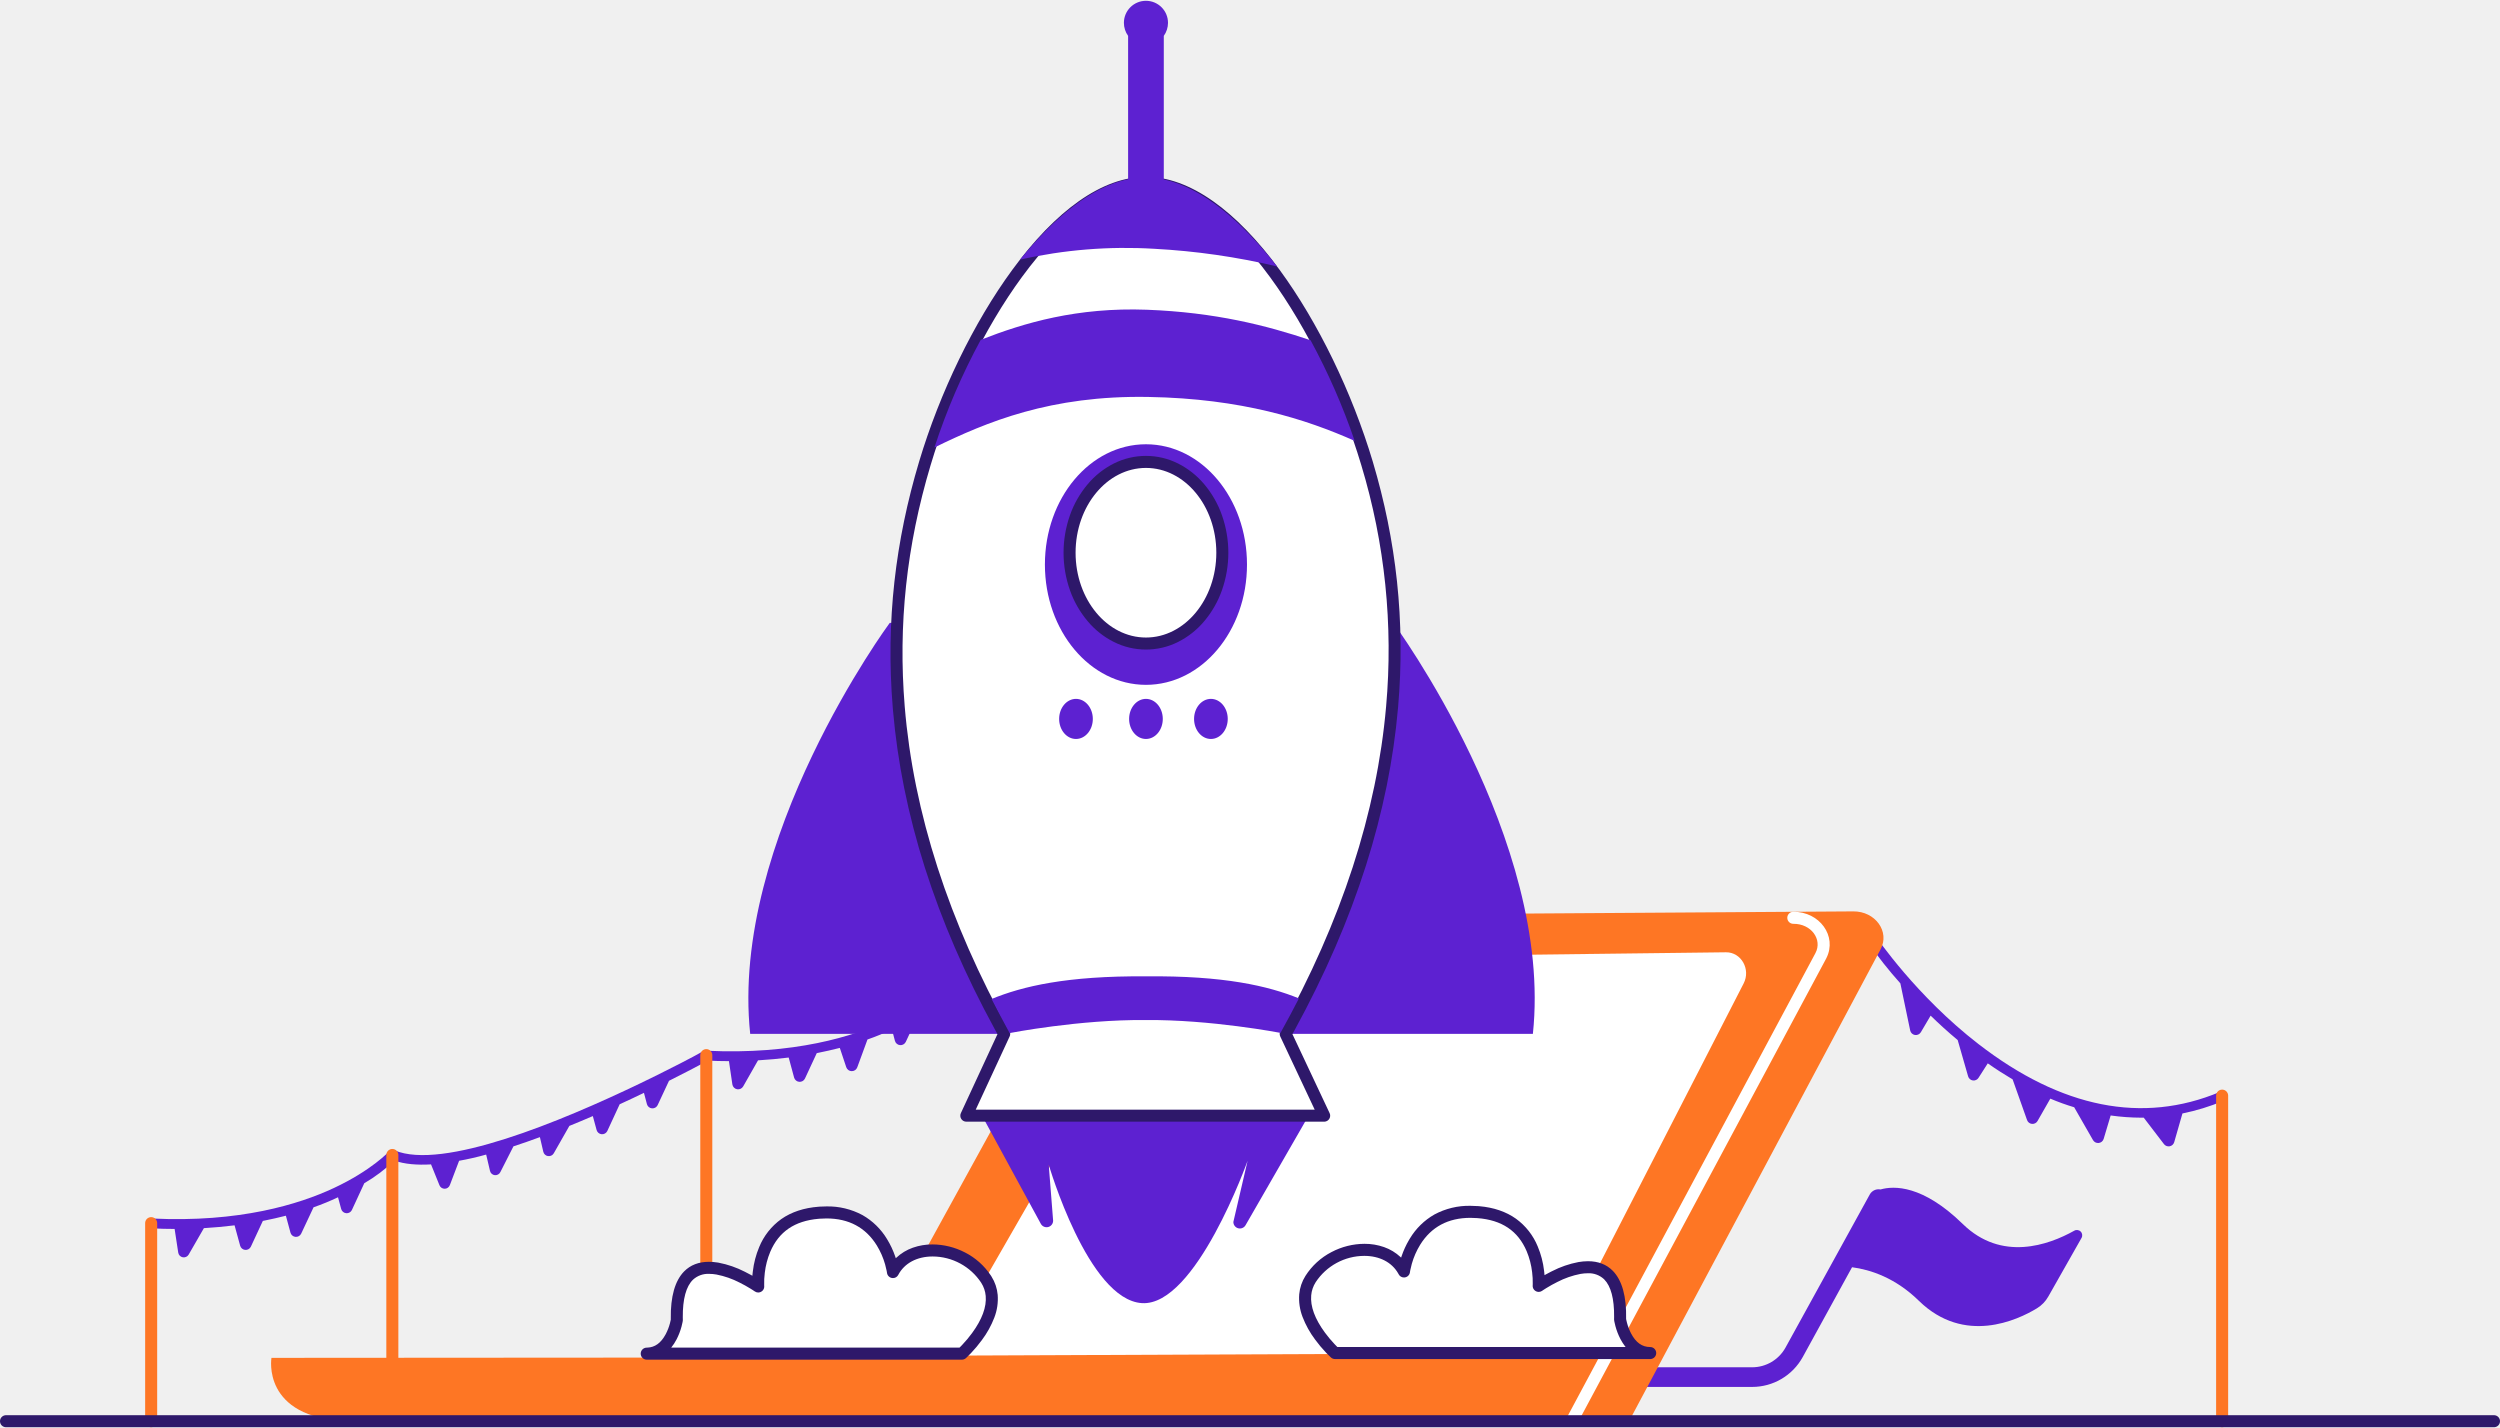
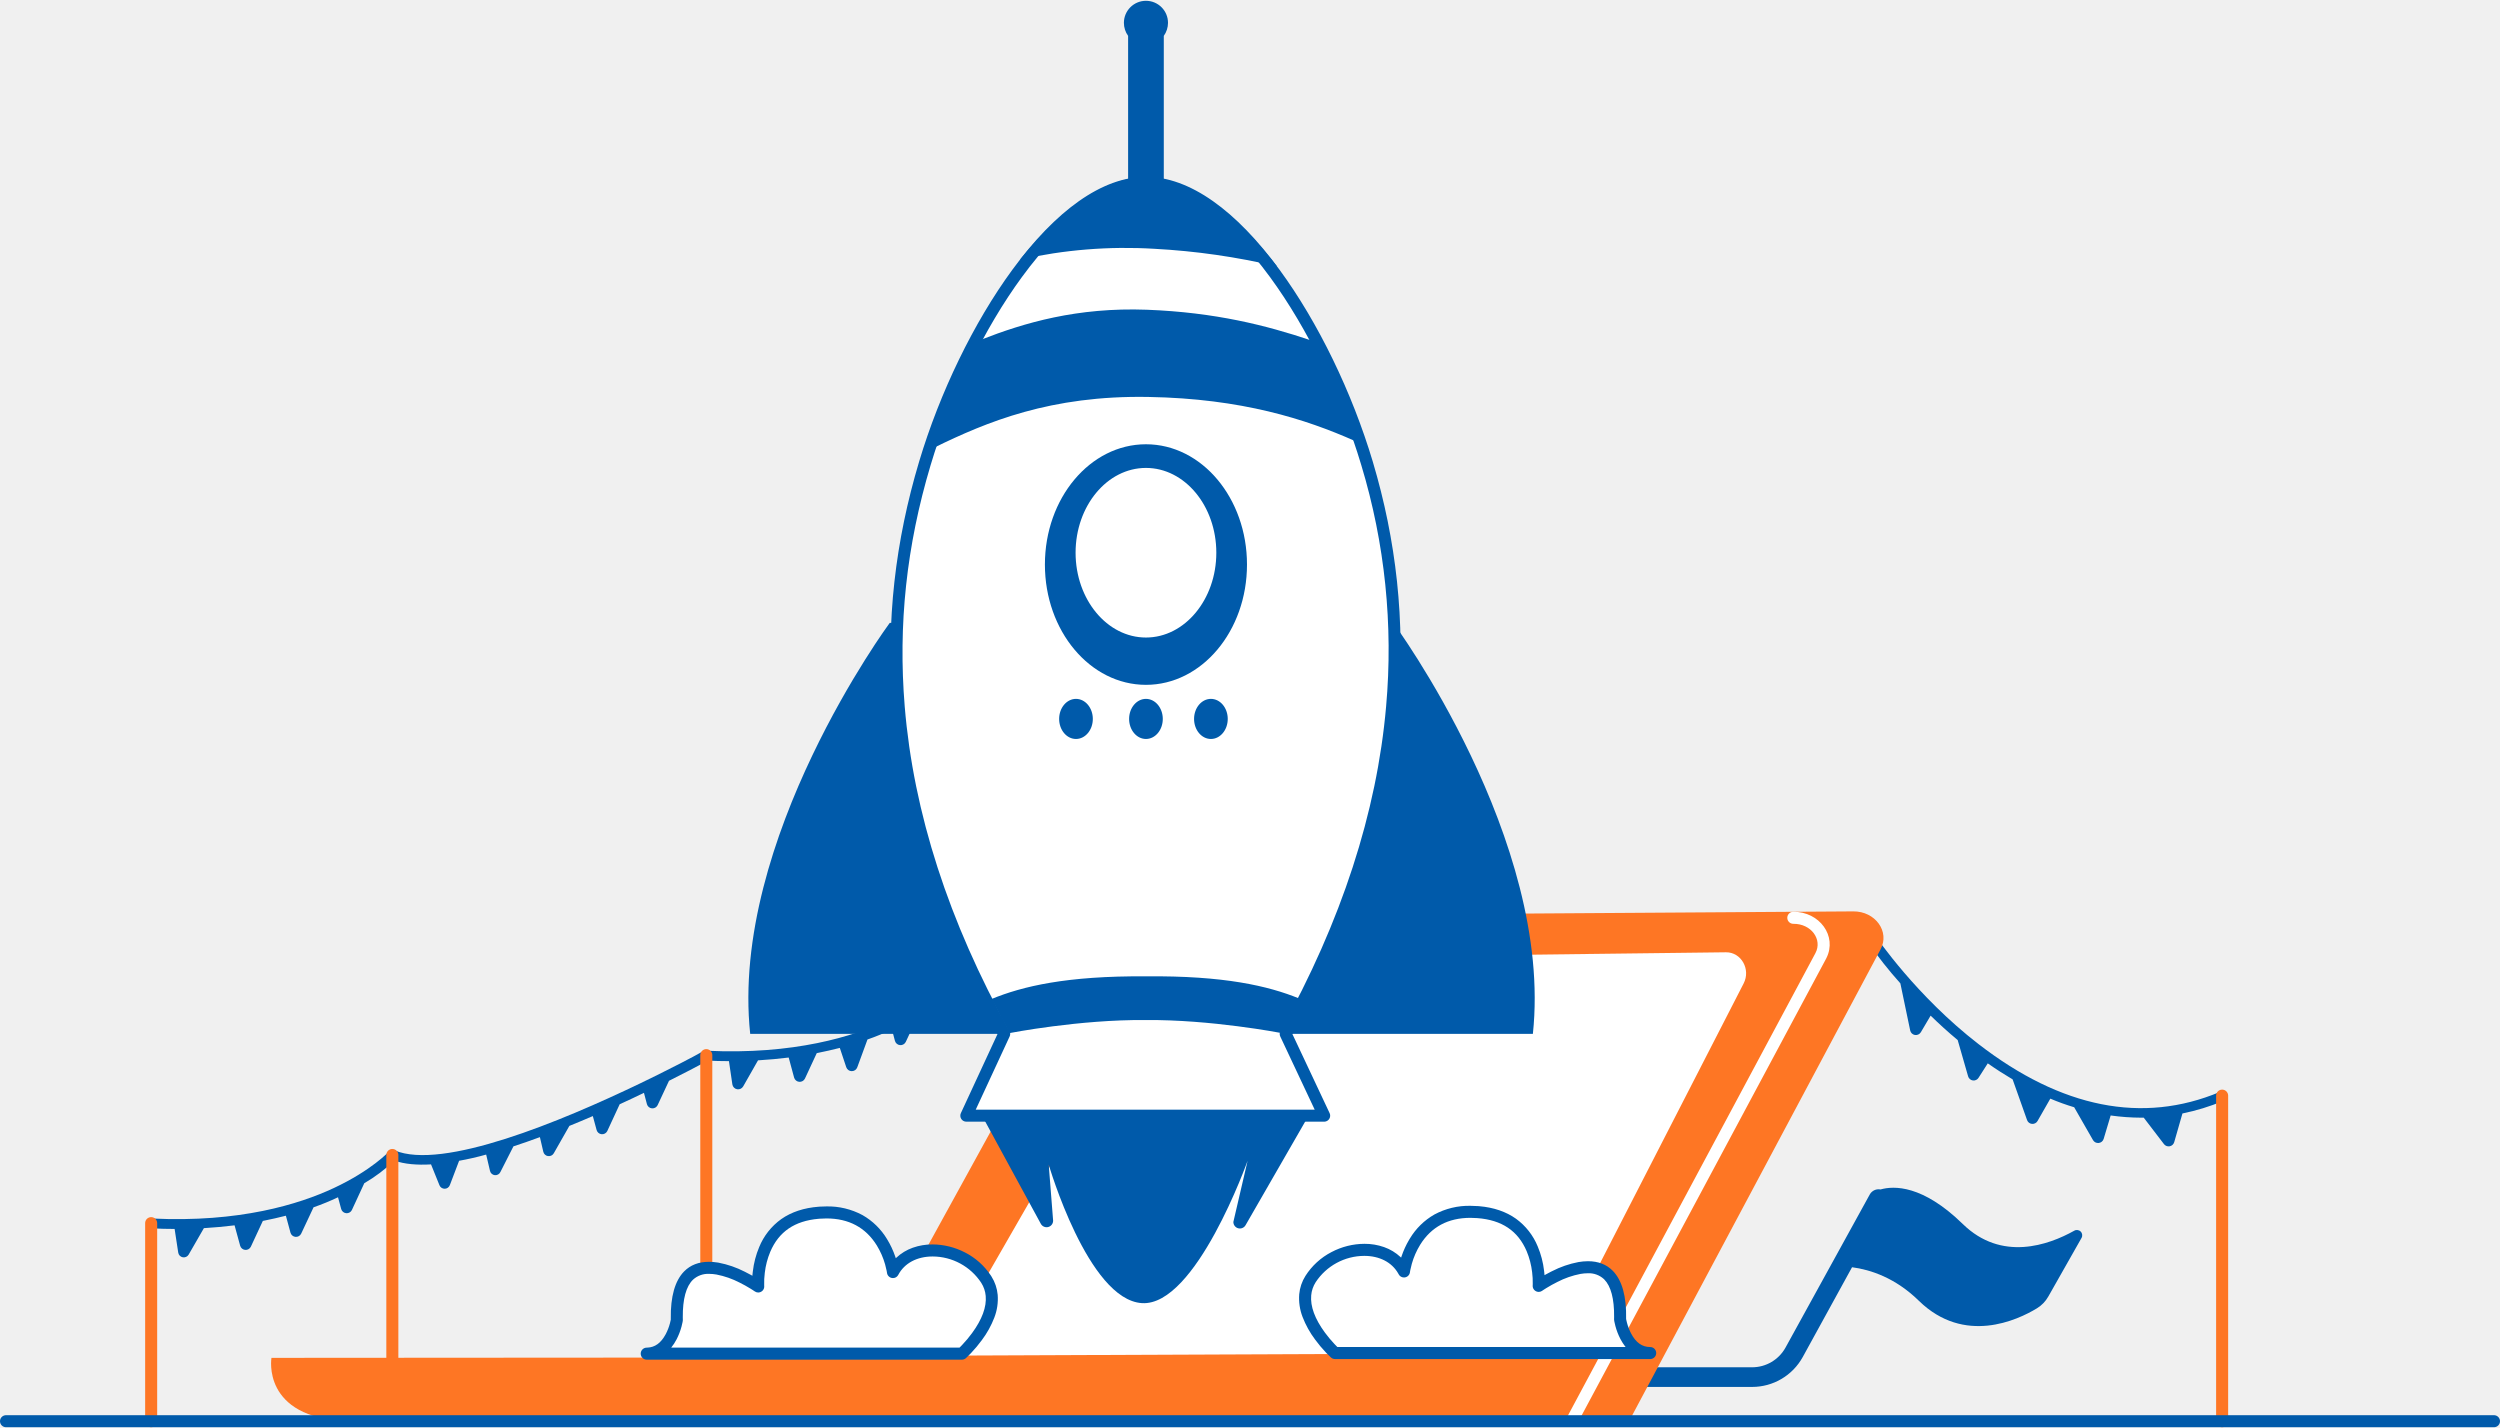
<svg xmlns="http://www.w3.org/2000/svg" viewBox="0 0 1247 711.9">
  <g id="product_launch_solid_II" data-name="product launch/solid_II" transform="translate(2.5)">
    <g id="product_launch_solid_II-2" data-name="product launch/solid_II" transform="translate(-3)">
      <g id="product_launch_solid_II-3" data-name="product launch_solid_II">
-         <path id="flag" d="M302.6,21.456c-12.7,7.1-36.2,15.6-55.6-3.4-20-19.5-34.3-19.1-41-17.2a5.036,5.036,0,0,0-5.3,2.4l-42.1,76.5a19.015,19.015,0,0,1-16.6,9.8H4.9a4.9,4.9,0,1,0,0,9.8H142a28.78,28.78,0,0,0,25.2-14.9l24.6-44.8c9.2,1.2,21.7,5.3,33.4,16.8,22.6,22,49.1,9.6,58.8,3.7a16.13,16.13,0,0,0,5.7-5.9l16.5-29.1A2.652,2.652,0,0,0,302.6,21.456Z" transform="translate(732.5 592.444)" fill="#5d21d1" />
+         <path id="flag" d="M302.6,21.456c-12.7,7.1-36.2,15.6-55.6-3.4-20-19.5-34.3-19.1-41-17.2a5.036,5.036,0,0,0-5.3,2.4l-42.1,76.5a19.015,19.015,0,0,1-16.6,9.8H4.9a4.9,4.9,0,1,0,0,9.8H142a28.78,28.78,0,0,0,25.2-14.9l24.6-44.8c9.2,1.2,21.7,5.3,33.4,16.8,22.6,22,49.1,9.6,58.8,3.7a16.13,16.13,0,0,0,5.7-5.9l16.5-29.1A2.652,2.652,0,0,0,302.6,21.456Z" transform="translate(732.5 592.444)" fill="#005aaa" />
        <g id="flags" transform="translate(73 466)">
-           <path id="Path" d="M280.843,1.417a2.43,2.43,0,0,0-3.4-1.1c-.4.2-4.6,2.8-22.9,11.9l-8.4,4.1c-39.9,19.2-98.8,43.6-122.7,33.5a2.443,2.443,0,0,0-2.8.6c-.1.1-8.7,9.4-27.5,18.2-17.3,8.1-47.1,17.3-90.6,15.2a2.362,2.362,0,0,0-2.5,2.8,2.559,2.559,0,0,0,2.4,2.1c3.9.2,7.6.3,11.3.3l1.8,11.8a2.81,2.81,0,0,0,5.2,1l7.6-13.2c5.3-.3,10.4-.8,15.3-1.4l2.8,10.2a2.864,2.864,0,0,0,5.3.5l6-12.9c4.1-.8,7.9-1.7,11.5-2.6l2.3,8.5a2.864,2.864,0,0,0,5.3.5l6.2-13.2a122.609,122.609,0,0,0,12.2-5l1.6,5.9a2.864,2.864,0,0,0,5.3.5l6.2-13.4a80.144,80.144,0,0,0,15-11.3c5.1,1.8,11.3,2.3,18.3,1.9l4.2,10.4a2.778,2.778,0,0,0,5.2-.1l4.6-12.1c4.4-.8,8.9-1.8,13.5-3.1l1.9,8.1a2.76,2.76,0,0,0,5.2.6l6.5-12.8c4.4-1.4,8.8-3,13.2-4.6l1.7,7.3a2.833,2.833,0,0,0,5.2.8l7.8-13.7c3.9-1.6,7.8-3.2,11.7-4.9l1.9,7a2.864,2.864,0,0,0,5.3.5l6.2-13.4c4.2-1.9,8.2-3.8,12.1-5.7l1.5,5.7a2.864,2.864,0,0,0,5.3.5l5.7-12.2c15.5-7.8,18.4-9.6,19.9-10.4A3.181,3.181,0,0,0,280.843,1.417Z" transform="translate(0.857 57.983)" fill="#5d21d1" />
-           <path id="Path-2" data-name="Path" d="M123.443.2a2.443,2.443,0,0,0-2.8.6c-.1.1-8.7,9.4-27.5,18.2-17.3,8.1-47.1,17.3-90.6,15.2A2.362,2.362,0,0,0,.043,37a2.559,2.559,0,0,0,2.4,2.1c3.9.2,7.6.3,11.3.3l1.7,11.6a2.909,2.909,0,0,0,5.4,1l7.4-13c5.3-.3,10.4-.8,15.3-1.4l2.7,10a2.9,2.9,0,0,0,5.4.5l5.9-12.7c4.1-.8,7.9-1.7,11.5-2.6l3.2,9.6a2.915,2.915,0,0,0,5.5.1l5.1-13.9a122.609,122.609,0,0,0,12.2-5l1.5,5.7a2.9,2.9,0,0,0,5.4.5l6.1-13.1a80.144,80.144,0,0,0,15-11.3" transform="translate(277.357 23.9)" fill="#5d21d1" />
-           <path id="Path-3" data-name="Path" d="M179.077,79.877a2.39,2.39,0,0,0-3.2-1.4c-38.5,16.1-79,8-120.3-23.9-31.1-24-50.9-53.3-51.1-53.5a2.544,2.544,0,0,0-3.4-.7,2.544,2.544,0,0,0-.7,3.4,210.417,210.417,0,0,0,16.2,20.5l4.9,23.5a2.892,2.892,0,0,0,5.3.9l4.9-8.3c4.2,4.1,8.7,8.2,13.5,12.2l5.2,18.1a2.873,2.873,0,0,0,5.2.7l4.6-7.2c4.1,2.9,8.2,5.5,12.4,8l7.2,20.3a2.887,2.887,0,0,0,5.2.5l6.4-11.2a113.564,113.564,0,0,0,11.9,4.3l9.4,16.4a2.917,2.917,0,0,0,5.3-.6l3.5-11.7a112.468,112.468,0,0,0,15.3,1.1h1.2l10.1,13.2a2.913,2.913,0,0,0,5.1-1l4.1-14.3a109.057,109.057,0,0,0,20.2-6.2A2.469,2.469,0,0,0,179.077,79.877Z" transform="translate(858.823 0.223)" fill="#5d21d1" />
+           <path id="Path" d="M280.843,1.417a2.43,2.43,0,0,0-3.4-1.1c-.4.2-4.6,2.8-22.9,11.9l-8.4,4.1c-39.9,19.2-98.8,43.6-122.7,33.5a2.443,2.443,0,0,0-2.8.6c-.1.1-8.7,9.4-27.5,18.2-17.3,8.1-47.1,17.3-90.6,15.2a2.362,2.362,0,0,0-2.5,2.8,2.559,2.559,0,0,0,2.4,2.1c3.9.2,7.6.3,11.3.3l1.8,11.8a2.81,2.81,0,0,0,5.2,1l7.6-13.2c5.3-.3,10.4-.8,15.3-1.4l2.8,10.2a2.864,2.864,0,0,0,5.3.5l6-12.9c4.1-.8,7.9-1.7,11.5-2.6l2.3,8.5a2.864,2.864,0,0,0,5.3.5l6.2-13.2a122.609,122.609,0,0,0,12.2-5l1.6,5.9a2.864,2.864,0,0,0,5.3.5l6.2-13.4a80.144,80.144,0,0,0,15-11.3c5.1,1.8,11.3,2.3,18.3,1.9l4.2,10.4a2.778,2.778,0,0,0,5.2-.1l4.6-12.1c4.4-.8,8.9-1.8,13.5-3.1l1.9,8.1a2.76,2.76,0,0,0,5.2.6l6.5-12.8c4.4-1.4,8.8-3,13.2-4.6l1.7,7.3a2.833,2.833,0,0,0,5.2.8l7.8-13.7c3.9-1.6,7.8-3.2,11.7-4.9l1.9,7a2.864,2.864,0,0,0,5.3.5l6.2-13.4c4.2-1.9,8.2-3.8,12.1-5.7l1.5,5.7a2.864,2.864,0,0,0,5.3.5l5.7-12.2c15.5-7.8,18.4-9.6,19.9-10.4A3.181,3.181,0,0,0,280.843,1.417Z" transform="translate(0.857 57.983)" fill="#005aaa" />
+           <path id="Path-2" data-name="Path" d="M123.443.2a2.443,2.443,0,0,0-2.8.6c-.1.1-8.7,9.4-27.5,18.2-17.3,8.1-47.1,17.3-90.6,15.2A2.362,2.362,0,0,0,.043,37a2.559,2.559,0,0,0,2.4,2.1c3.9.2,7.6.3,11.3.3l1.7,11.6a2.909,2.909,0,0,0,5.4,1l7.4-13c5.3-.3,10.4-.8,15.3-1.4l2.7,10a2.9,2.9,0,0,0,5.4.5l5.9-12.7c4.1-.8,7.9-1.7,11.5-2.6l3.2,9.6a2.915,2.915,0,0,0,5.5.1l5.1-13.9a122.609,122.609,0,0,0,12.2-5l1.5,5.7a2.9,2.9,0,0,0,5.4.5l6.1-13.1a80.144,80.144,0,0,0,15-11.3" transform="translate(277.357 23.9)" fill="#005aaa" />
+           <path id="Path-3" data-name="Path" d="M179.077,79.877a2.39,2.39,0,0,0-3.2-1.4c-38.5,16.1-79,8-120.3-23.9-31.1-24-50.9-53.3-51.1-53.5a2.544,2.544,0,0,0-3.4-.7,2.544,2.544,0,0,0-.7,3.4,210.417,210.417,0,0,0,16.2,20.5l4.9,23.5a2.892,2.892,0,0,0,5.3.9l4.9-8.3c4.2,4.1,8.7,8.2,13.5,12.2l5.2,18.1a2.873,2.873,0,0,0,5.2.7l4.6-7.2c4.1,2.9,8.2,5.5,12.4,8l7.2,20.3a2.887,2.887,0,0,0,5.2.5l6.4-11.2a113.564,113.564,0,0,0,11.9,4.3l9.4,16.4a2.917,2.917,0,0,0,5.3-.6l3.5-11.7a112.468,112.468,0,0,0,15.3,1.1h1.2l10.1,13.2a2.913,2.913,0,0,0,5.1-1l4.1-14.3a109.057,109.057,0,0,0,20.2-6.2A2.469,2.469,0,0,0,179.077,79.877Z" transform="translate(858.823 0.223)" fill="#005aaa" />
          <path id="Path-4" data-name="Path" d="M3,0A3,3,0,0,1,5.995,2.824L6,3v98.8a3,3,0,0,1-5.995.176L0,101.8V3A3,3,0,0,1,3,0Z" transform="translate(-0.1 141.1)" fill="#fe7624" />
          <path id="Path-5" data-name="Path" d="M3,0A3,3,0,0,1,5.995,2.824L6,3V134.2a3,3,0,0,1-5.995.176L0,134.2V3A3,3,0,0,1,3,0Z" transform="translate(120.2 107.1)" fill="#fe7624" />
          <path id="Path-6" data-name="Path" d="M3,0A3,3,0,0,1,5.995,2.824L6,3V183.8a3,3,0,0,1-5.995.176L0,183.8V3A3,3,0,0,1,3,0Z" transform="translate(276.8 57.3)" fill="#fe7624" />
          <path id="Path-7" data-name="Path" d="M3,0A3,3,0,0,1,5.995,2.824L6,3V165.4a3,3,0,0,1-5.995.176L0,165.4V3A3,3,0,0,1,3,0Z" transform="translate(1032.9 77.5)" fill="#fe7624" />
        </g>
        <g id="laptop_1_" transform="translate(135 454)">
          <path id="laptop" d="M789.19,0l-362,2.4a14.982,14.982,0,0,0-13.4,7.6L296.99,222.5l-296.8.2s-5.1,29.8,37.6,31.6l640-.8L802.79,19C807.59,10.1,800.19-.1,789.19,0Z" transform="translate(0.71 0.599)" fill="#fe7624" />
          <path id="screen" d="M0,201.2l305.7-1.3L400.3,15.6C404,8.5,399.1-.1,391.5,0L113.7,3.4Z" transform="translate(334.9 20.999)" fill="#fff" />
          <path id="Path-8" data-name="Path" d="M113.074,0c13.1-.117,22.03,12.112,16.543,23.084l-.171.332-123.8,231.3a3,3,0,0,1-5.371-2.668l.081-.164L124.148,20.6c3.584-6.788-2.091-14.68-11.02-14.6a3,3,0,1,1-.054-6Z" transform="translate(646.899 0.799)" fill="#fff" />
        </g>
        <g id="rocket_3_" transform="translate(373)">
-           <path id="Path-9" data-name="Path" d="M0,0,33.5,61.6A3.267,3.267,0,0,0,39.6,60L37.4,32S57,99.4,83.9,101.1s52.7-71,52.7-71l-7.1,30.5a3.255,3.255,0,0,0,6.1,1.6L171.4,0" transform="translate(113.2 548.9)" fill="#5d21d1" />
-           <path id="Path-10" data-name="Path" d="M70.517,2.3s-79.9,108.2-69.6,205h176.3V0Z" transform="translate(0.783 308.4)" fill="#5d21d1" />
-           <path id="Path-11" data-name="Path" d="M106.7,2.3s79.9,108.2,69.6,205H0V0Z" transform="translate(215.8 308.4)" fill="#5d21d1" />
+           <path id="Path-9" data-name="Path" d="M0,0,33.5,61.6A3.267,3.267,0,0,0,39.6,60L37.4,32S57,99.4,83.9,101.1s52.7-71,52.7-71l-7.1,30.5a3.255,3.255,0,0,0,6.1,1.6L171.4,0" transform="translate(113.2 548.9)" fill="#005aaa" />
+           <path id="Path-10" data-name="Path" d="M70.517,2.3s-79.9,108.2-69.6,205h176.3V0Z" transform="translate(0.783 308.4)" fill="#005aaa" />
+           <path id="Path-11" data-name="Path" d="M106.7,2.3s79.9,108.2,69.6,205H0V0Z" transform="translate(215.8 308.4)" fill="#005aaa" />
          <path id="Path-12" data-name="Path" d="M194.114,424.5c67.7-121.7,60.3-218.3,40.6-284.5-19.8-66.2-66.2-140-110.3-140s-90.5,73.8-110.3,140-28.1,162.8,39.6,284.5l-18.9,40.8h178.5l-19.2-40.8Z" transform="translate(74.686 91.2)" fill="#fff" />
-           <path id="Path_2_" d="M216.327,471.3H37.826a3,3,0,0,1-2.722-4.262L53.364,427.62l-1.126-2.046c-7.471-13.66-14.229-27.458-20.086-41.011a427.659,427.659,0,0,1-15.069-40.2A379.514,379.514,0,0,1,6.847,304.935a348.758,348.758,0,0,1-5.589-38.674l-.133-1.579C.25,254.036-.117,243.316.033,232.821c.148-10.3.8-20.707,1.936-30.93,1.113-10.008,2.726-20.159,4.8-30.169,2.02-9.771,4.539-19.723,7.487-29.581,10.374-34.684,27.32-69.58,46.492-95.739,10.9-14.871,22.071-26.393,33.2-34.245C105.387,4.09,116.651,0,127.427,0S149.466,4.09,160.9,12.157c11.134,7.852,22.305,19.373,33.2,34.245,19.173,26.16,36.119,61.056,46.493,95.743,2.913,9.789,5.4,19.7,7.378,29.46,2.029,9.986,3.6,20.131,4.669,30.154,1.091,10.231,1.695,20.656,1.793,30.986.1,10.523-.321,21.274-1.252,31.955a350.841,350.841,0,0,1-5.652,38.993,383.143,383.143,0,0,1-10.354,39.789,432.855,432.855,0,0,1-15.239,40.608c-5.923,13.694-12.756,27.64-20.309,41.449l-1.142,2.073,18.548,39.413a2.956,2.956,0,0,1-.138,2.814,2.99,2.99,0,0,1-2.4,1.459ZM127.427,6c-9.664,0-19.943,3.853-30.551,11.451-10.439,7.477-20.967,18.41-31.291,32.5C46.8,75.575,30.186,109.8,20,143.86,7.974,184.069,3.756,223.43,7.1,264.192c4.344,52.886,21.921,107.34,52.244,161.85a3.008,3.008,0,0,1,.1,2.719L42.521,465.3H211.6l-17.186-36.523a2.992,2.992,0,0,1,0-2.552l.094-.183c30.375-54.6,48.109-109.063,52.709-161.865A317.74,317.74,0,0,0,234.852,143.86c-10.186-34.055-26.8-68.284-45.583-93.911-10.325-14.087-20.853-25.02-31.292-32.5C147.369,9.853,137.091,6,127.427,6Z" transform="translate(71.674 88.2)" fill="#2e186a" />
-           <ellipse id="Oval" cx="50.4" cy="60" rx="50.4" ry="60" transform="translate(148.7 221.6)" fill="#5d21d1" />
-           <ellipse id="Oval-2" data-name="Oval" cx="8.4" cy="10" rx="8.4" ry="10" transform="translate(190.7 348.6)" fill="#5d21d1" />
-           <ellipse id="Oval-3" data-name="Oval" cx="8.4" cy="10" rx="8.4" ry="10" transform="translate(223.1 348.6)" fill="#5d21d1" />
-           <ellipse id="Oval-4" data-name="Oval" cx="8.4" cy="10" rx="8.4" ry="10" transform="translate(155.8 348.6)" fill="#5d21d1" />
+           <path id="Path_2_" d="M216.327,471.3H37.826a3,3,0,0,1-2.722-4.262L53.364,427.62l-1.126-2.046c-7.471-13.66-14.229-27.458-20.086-41.011a427.659,427.659,0,0,1-15.069-40.2A379.514,379.514,0,0,1,6.847,304.935a348.758,348.758,0,0,1-5.589-38.674l-.133-1.579C.25,254.036-.117,243.316.033,232.821c.148-10.3.8-20.707,1.936-30.93,1.113-10.008,2.726-20.159,4.8-30.169,2.02-9.771,4.539-19.723,7.487-29.581,10.374-34.684,27.32-69.58,46.492-95.739,10.9-14.871,22.071-26.393,33.2-34.245C105.387,4.09,116.651,0,127.427,0S149.466,4.09,160.9,12.157c11.134,7.852,22.305,19.373,33.2,34.245,19.173,26.16,36.119,61.056,46.493,95.743,2.913,9.789,5.4,19.7,7.378,29.46,2.029,9.986,3.6,20.131,4.669,30.154,1.091,10.231,1.695,20.656,1.793,30.986.1,10.523-.321,21.274-1.252,31.955a350.841,350.841,0,0,1-5.652,38.993,383.143,383.143,0,0,1-10.354,39.789,432.855,432.855,0,0,1-15.239,40.608c-5.923,13.694-12.756,27.64-20.309,41.449l-1.142,2.073,18.548,39.413a2.956,2.956,0,0,1-.138,2.814,2.99,2.99,0,0,1-2.4,1.459ZM127.427,6c-9.664,0-19.943,3.853-30.551,11.451-10.439,7.477-20.967,18.41-31.291,32.5C46.8,75.575,30.186,109.8,20,143.86,7.974,184.069,3.756,223.43,7.1,264.192c4.344,52.886,21.921,107.34,52.244,161.85a3.008,3.008,0,0,1,.1,2.719L42.521,465.3H211.6l-17.186-36.523a2.992,2.992,0,0,1,0-2.552l.094-.183c30.375-54.6,48.109-109.063,52.709-161.865A317.74,317.74,0,0,0,234.852,143.86c-10.186-34.055-26.8-68.284-45.583-93.911-10.325-14.087-20.853-25.02-31.292-32.5C147.369,9.853,137.091,6,127.427,6Z" transform="translate(71.674 88.2)" fill="#005aaa" />
+           <ellipse id="Oval" cx="50.4" cy="60" rx="50.4" ry="60" transform="translate(148.7 221.6)" fill="#005aaa" />
+           <ellipse id="Oval-2" data-name="Oval" cx="8.4" cy="10" rx="8.4" ry="10" transform="translate(190.7 348.6)" fill="#005aaa" />
+           <ellipse id="Oval-3" data-name="Oval" cx="8.4" cy="10" rx="8.4" ry="10" transform="translate(223.1 348.6)" fill="#005aaa" />
+           <ellipse id="Oval-4" data-name="Oval" cx="8.4" cy="10" rx="8.4" ry="10" transform="translate(155.8 348.6)" fill="#005aaa" />
          <ellipse id="Oval-5" data-name="Oval" cx="38.1" cy="45.3" rx="38.1" ry="45.3" transform="translate(161 230.4)" fill="#fff" />
-           <path id="Oval_2_" d="M41.1,96.6a35.71,35.71,0,0,1-16.051-3.81A41.224,41.224,0,0,1,11.991,82.414,49.391,49.391,0,0,1,3.212,67.057a56.369,56.369,0,0,1,0-37.514,49.393,49.393,0,0,1,8.779-15.358A41.225,41.225,0,0,1,25.049,3.81a35.713,35.713,0,0,1,32.1,0A41.223,41.223,0,0,1,70.209,14.186a49.393,49.393,0,0,1,8.778,15.358,56.371,56.371,0,0,1,0,37.514,49.391,49.391,0,0,1-8.778,15.357A41.223,41.223,0,0,1,57.151,92.79,35.71,35.71,0,0,1,41.1,96.6ZM41.1,6C21.746,6,6,24.976,6,48.3S21.746,90.6,41.1,90.6,76.2,71.625,76.2,48.3,60.455,6,41.1,6Z" transform="translate(158 227.4)" fill="#2e186a" />
-           <path id="Path-13" data-name="Path" d="M71.7,89.1V17.5A11.2,11.2,0,0,0,73.8,11a11,11,0,0,0-22,0,11.2,11.2,0,0,0,2.1,6.5V89c-18.5,3.8-37,19.3-53.9,40.1a239.042,239.042,0,0,1,67-5.4,345.825,345.825,0,0,1,61.2,8.8C110.7,110.1,91.1,93.3,71.7,89.1Z" transform="translate(136.3 0.4)" fill="#5d21d1" />
-           <path id="Path-14" data-name="Path" d="M187.6,15.343c-22.1-7.4-47.5-13.9-81.6-15.2-34.8-1.3-61.2,6.5-82.9,15A320.817,320.817,0,0,0,0,68.843c26-12.7,57.9-26.1,106.8-25.2,46.5.8,78.5,11.1,102.8,21.9A322.659,322.659,0,0,0,187.6,15.343Z" transform="translate(93.6 154.357)" fill="#5d21d1" />
-           <path id="Path-15" data-name="Path" d="M144.1,28.222c3.2-5.8,6.3-11.5,9.2-17.2C138,4.822,116-.378,76.9.022c-39.5-.3-61.6,5-76.9,11.3,2.9,5.6,5.9,11.3,9,17,0,0,34.7-6.8,67.8-6.5C109.4,21.522,144.1,28.222,144.1,28.222Z" transform="translate(122.1 486.978)" fill="#5d21d1" />
+           <path id="Oval_2_" d="M41.1,96.6a35.71,35.71,0,0,1-16.051-3.81A41.224,41.224,0,0,1,11.991,82.414,49.391,49.391,0,0,1,3.212,67.057a56.369,56.369,0,0,1,0-37.514,49.393,49.393,0,0,1,8.779-15.358A41.225,41.225,0,0,1,25.049,3.81a35.713,35.713,0,0,1,32.1,0A41.223,41.223,0,0,1,70.209,14.186a49.393,49.393,0,0,1,8.778,15.358,56.371,56.371,0,0,1,0,37.514,49.391,49.391,0,0,1-8.778,15.357A41.223,41.223,0,0,1,57.151,92.79,35.71,35.71,0,0,1,41.1,96.6ZM41.1,6C21.746,6,6,24.976,6,48.3S21.746,90.6,41.1,90.6,76.2,71.625,76.2,48.3,60.455,6,41.1,6Z" transform="translate(158 227.4)" fill="#005aaa" />
+           <path id="Path-13" data-name="Path" d="M71.7,89.1V17.5A11.2,11.2,0,0,0,73.8,11a11,11,0,0,0-22,0,11.2,11.2,0,0,0,2.1,6.5V89c-18.5,3.8-37,19.3-53.9,40.1a239.042,239.042,0,0,1,67-5.4,345.825,345.825,0,0,1,61.2,8.8C110.7,110.1,91.1,93.3,71.7,89.1Z" transform="translate(136.3 0.4)" fill="#005aaa" />
+           <path id="Path-14" data-name="Path" d="M187.6,15.343c-22.1-7.4-47.5-13.9-81.6-15.2-34.8-1.3-61.2,6.5-82.9,15A320.817,320.817,0,0,0,0,68.843c26-12.7,57.9-26.1,106.8-25.2,46.5.8,78.5,11.1,102.8,21.9A322.659,322.659,0,0,0,187.6,15.343Z" transform="translate(93.6 154.357)" fill="#005aaa" />
+           <path id="Path-15" data-name="Path" d="M144.1,28.222c3.2-5.8,6.3-11.5,9.2-17.2C138,4.822,116-.378,76.9.022c-39.5-.3-61.6,5-76.9,11.3,2.9,5.6,5.9,11.3,9,17,0,0,34.7-6.8,67.8-6.5C109.4,21.522,144.1,28.222,144.1,28.222Z" transform="translate(122.1 486.978)" fill="#005aaa" />
        </g>
        <g id="clouds" transform="translate(320 601)">
          <path id="cloud_1_" d="M172.136,70.439H14.936s-22.6-20.3-12.2-36.9,37.7-20.6,46.6-3.8c0,0,3.9-32.1,36.8-29.6,33,2.5,30.4,36.8,30.4,36.8s41.7-29.5,40.6,16.6C157.036,53.439,159.636,70.439,172.136,70.439Z" transform="translate(331.464 3.461)" fill="#fff" />
-           <path id="cloud_2_" d="M175.139,76.442H17.939a3,3,0,0,1-2.005-.769c-.308-.277-.983-.9-2.045-2l-.46-.481A66.383,66.383,0,0,1,8.05,66.764a46.6,46.6,0,0,1-6.3-11.352A26.03,26.03,0,0,1,.09,44.125,20.621,20.621,0,0,1,3.2,34.949,33.746,33.746,0,0,1,16.189,23.075a35.576,35.576,0,0,1,16.427-4.118,28.994,28.994,0,0,1,9.79,1.63,23.209,23.209,0,0,1,8.24,5l.268.261.226-.684A43.553,43.553,0,0,1,54.9,16.952l.4-.66A33.763,33.763,0,0,1,67.522,4.331,36.426,36.426,0,0,1,85.5,0c1.257,0,2.558.05,3.867.15L89.9.193c7.2.621,13.363,2.725,18.317,6.252a32.045,32.045,0,0,1,10.847,13.848,44.6,44.6,0,0,1,3.162,12.092c.09.741.164,1.47.219,2.167l0,.046.633-.356c.752-.419,1.532-.836,2.319-1.237l.8-.4a48.739,48.739,0,0,1,13.146-4.54,28.565,28.565,0,0,1,4.791-.43c5.1,0,9.257,1.613,12.372,4.794,4.641,4.741,6.874,12.811,6.636,23.985l.016.1.08.417c.088.433.206.928.341,1.433a25.984,25.984,0,0,0,2,5.211c2.4,4.623,5.528,6.87,9.563,6.87l.2.005a3,3,0,0,1,0,5.989l-.2.005ZM32.538,24.973A29.105,29.105,0,0,0,8.281,38.134a14.48,14.48,0,0,0-2.215,6.529c-.492,5.46,1.8,11.7,6.825,18.554a60.344,60.344,0,0,0,4.891,5.845c.354.374.714.743,1.1,1.128l.254.25H162.912l-.373-.472a24.417,24.417,0,0,1-2.107-3.29l-.18-.342a31.976,31.976,0,0,1-2.466-6.417c-.2-.729-.366-1.464-.491-2.124l-.034-.185c-.032-.177-.058-.339-.077-.481l-.021-.158-.02-.223,0-.355,0-.1.016-.92c.08-9-1.581-15.282-4.936-18.671l-.187-.184a11.135,11.135,0,0,0-8.013-2.878,21.913,21.913,0,0,0-3.666.334,42.825,42.825,0,0,0-11.5,4.006c-1.867.923-3.721,1.951-5.509,3.057-.334.207-.665.416-.985.622l-.7.459-.534.363a2.962,2.962,0,0,1-1.582.464,3.047,3.047,0,0,1-2.225-.978,2.951,2.951,0,0,1-.777-2.256l.013-.247.016-.439a40.1,40.1,0,0,0-.31-5.916,38.651,38.651,0,0,0-2.725-10.467C109.2,12.461,101.142,7.059,88.911,6.133,87.747,6.044,86.6,6,85.487,6,74.366,6,65.925,10.525,60.4,19.452a37.789,37.789,0,0,0-4.148,9.472c-.309,1.074-.562,2.119-.751,3.108-.077.4-.123.678-.149.841l-.058.407a2.971,2.971,0,0,1-2.976,2.465,2.936,2.936,0,0,1-2.627-1.6l-.228-.415C46.3,28.165,40.136,24.972,32.538,24.973Z" transform="translate(328.461 0.459)" fill="#2e186a" />
+           <path id="cloud_2_" d="M175.139,76.442H17.939a3,3,0,0,1-2.005-.769c-.308-.277-.983-.9-2.045-2l-.46-.481A66.383,66.383,0,0,1,8.05,66.764a46.6,46.6,0,0,1-6.3-11.352A26.03,26.03,0,0,1,.09,44.125,20.621,20.621,0,0,1,3.2,34.949,33.746,33.746,0,0,1,16.189,23.075a35.576,35.576,0,0,1,16.427-4.118,28.994,28.994,0,0,1,9.79,1.63,23.209,23.209,0,0,1,8.24,5l.268.261.226-.684A43.553,43.553,0,0,1,54.9,16.952l.4-.66A33.763,33.763,0,0,1,67.522,4.331,36.426,36.426,0,0,1,85.5,0c1.257,0,2.558.05,3.867.15L89.9.193c7.2.621,13.363,2.725,18.317,6.252a32.045,32.045,0,0,1,10.847,13.848,44.6,44.6,0,0,1,3.162,12.092c.09.741.164,1.47.219,2.167l0,.046.633-.356c.752-.419,1.532-.836,2.319-1.237l.8-.4a48.739,48.739,0,0,1,13.146-4.54,28.565,28.565,0,0,1,4.791-.43c5.1,0,9.257,1.613,12.372,4.794,4.641,4.741,6.874,12.811,6.636,23.985l.016.1.08.417c.088.433.206.928.341,1.433a25.984,25.984,0,0,0,2,5.211c2.4,4.623,5.528,6.87,9.563,6.87l.2.005a3,3,0,0,1,0,5.989l-.2.005ZM32.538,24.973A29.105,29.105,0,0,0,8.281,38.134a14.48,14.48,0,0,0-2.215,6.529c-.492,5.46,1.8,11.7,6.825,18.554a60.344,60.344,0,0,0,4.891,5.845c.354.374.714.743,1.1,1.128l.254.25H162.912l-.373-.472a24.417,24.417,0,0,1-2.107-3.29l-.18-.342a31.976,31.976,0,0,1-2.466-6.417c-.2-.729-.366-1.464-.491-2.124l-.034-.185c-.032-.177-.058-.339-.077-.481l-.021-.158-.02-.223,0-.355,0-.1.016-.92c.08-9-1.581-15.282-4.936-18.671l-.187-.184a11.135,11.135,0,0,0-8.013-2.878,21.913,21.913,0,0,0-3.666.334,42.825,42.825,0,0,0-11.5,4.006c-1.867.923-3.721,1.951-5.509,3.057-.334.207-.665.416-.985.622l-.7.459-.534.363a2.962,2.962,0,0,1-1.582.464,3.047,3.047,0,0,1-2.225-.978,2.951,2.951,0,0,1-.777-2.256l.013-.247.016-.439a40.1,40.1,0,0,0-.31-5.916,38.651,38.651,0,0,0-2.725-10.467C109.2,12.461,101.142,7.059,88.911,6.133,87.747,6.044,86.6,6,85.487,6,74.366,6,65.925,10.525,60.4,19.452a37.789,37.789,0,0,0-4.148,9.472c-.309,1.074-.562,2.119-.751,3.108-.077.4-.123.678-.149.841l-.058.407a2.971,2.971,0,0,1-2.976,2.465,2.936,2.936,0,0,1-2.627-1.6l-.228-.415C46.3,28.165,40.136,24.972,32.538,24.973Z" transform="translate(328.461 0.459)" fill="#005aaa" />
          <path id="cloud" d="M0,70.439H157.2s22.6-20.3,12.2-36.9-37.7-20.6-46.6-3.8c0,0-3.9-32.1-36.8-29.6-33,2.5-30.4,36.8-30.4,36.8S13.9,7.439,15,53.539C15.1,53.439,12.5,70.339,0,70.439Z" transform="translate(3.1 3.761)" fill="#fff" />
-           <path id="cloud_2_2" data-name="cloud_2_" d="M160.2,76.442H3a3,3,0,0,1-.023-6l.311-.007c3.8-.143,6.782-2.294,9.1-6.577l.173-.326a25.893,25.893,0,0,0,2-5.188c.159-.589.294-1.166.39-1.668L15,56.41l-.008-.46c-.167-10.962,2.081-18.888,6.681-23.558,3.111-3.158,7.261-4.76,12.337-4.76a28.138,28.138,0,0,1,4.341.356l.45.074A48.741,48.741,0,0,1,51.942,32.6c1.04.514,2.09,1.066,3.119,1.639l.632.356.049-.573c.035-.384.071-.739.11-1.084l.065-.555a44.6,44.6,0,0,1,3.162-12.092A32,32,0,0,1,70.1,6.323C75.144,2.784,81.427.707,88.773.15l.551-.04C90.443.037,91.558,0,92.639,0a36.428,36.428,0,0,1,17.978,4.331,33.763,33.763,0,0,1,12.226,11.962A43.192,43.192,0,0,1,127,25.167l.226.684.269-.261a23.209,23.209,0,0,1,8.24-5,28.993,28.993,0,0,1,9.789-1.631,35.584,35.584,0,0,1,16.142,3.969A33.9,33.9,0,0,1,174.58,34.384l.362.565a20.62,20.62,0,0,1,3.107,9.176,26.032,26.032,0,0,1-1.66,11.287,46.59,46.59,0,0,1-6.3,11.352,66.29,66.29,0,0,1-5.378,6.429c-1.123,1.183-1.9,1.921-2.26,2.256l-.246.224A2.991,2.991,0,0,1,160.2,76.442ZM34.117,33.643A11.135,11.135,0,0,0,26.1,36.52c-3.481,3.34-5.2,9.684-5.124,18.854l.014.912.006.12,0,.344-.021.223-.02.158c-.013.089-.029.194-.048.306l-.065.358c-.123.646-.293,1.377-.491,2.114A31.931,31.931,0,0,1,17.886,66.3a24.194,24.194,0,0,1-2.672,4.11l-.023.028H159c.17-.166.344-.339.517-.515l.551-.564.287-.3a60.353,60.353,0,0,0,4.891-5.845c5.02-6.852,7.316-13.095,6.825-18.554a14.481,14.481,0,0,0-2.215-6.529A29.1,29.1,0,0,0,145.6,24.973c-7.81,0-14.061,3.343-17.15,9.173l-.087.155a2.9,2.9,0,0,1-2.54,1.443,2.985,2.985,0,0,1-3-2.641l-.049-.337-.131-.734c-.19-.989-.443-2.034-.751-3.108a37.789,37.789,0,0,0-4.148-9.472C112.214,10.525,103.772,6,92.651,6c-1.108,0-2.26.045-3.424.133l-.523.043C76.762,7.219,68.876,12.607,64.6,22.646a38.65,38.65,0,0,0-2.725,10.467,39.173,39.173,0,0,0-.3,6.251l.026.517a2.944,2.944,0,0,1-.839,2.145,3.056,3.056,0,0,1-2.171.921,2.972,2.972,0,0,1-1.722-.558l-.394-.269-.7-.459-.074-.048-.237-.152-.673-.422c-1.783-1.1-3.636-2.132-5.508-3.057a42.824,42.824,0,0,0-11.5-4.006A21.906,21.906,0,0,0,34.117,33.643Z" transform="translate(0.1 0.759)" fill="#2e186a" />
+           <path id="cloud_2_2" data-name="cloud_2_" d="M160.2,76.442H3a3,3,0,0,1-.023-6l.311-.007c3.8-.143,6.782-2.294,9.1-6.577l.173-.326a25.893,25.893,0,0,0,2-5.188c.159-.589.294-1.166.39-1.668L15,56.41l-.008-.46c-.167-10.962,2.081-18.888,6.681-23.558,3.111-3.158,7.261-4.76,12.337-4.76a28.138,28.138,0,0,1,4.341.356l.45.074A48.741,48.741,0,0,1,51.942,32.6c1.04.514,2.09,1.066,3.119,1.639l.632.356.049-.573c.035-.384.071-.739.11-1.084l.065-.555a44.6,44.6,0,0,1,3.162-12.092A32,32,0,0,1,70.1,6.323C75.144,2.784,81.427.707,88.773.15l.551-.04C90.443.037,91.558,0,92.639,0a36.428,36.428,0,0,1,17.978,4.331,33.763,33.763,0,0,1,12.226,11.962A43.192,43.192,0,0,1,127,25.167l.226.684.269-.261a23.209,23.209,0,0,1,8.24-5,28.993,28.993,0,0,1,9.789-1.631,35.584,35.584,0,0,1,16.142,3.969A33.9,33.9,0,0,1,174.58,34.384l.362.565a20.62,20.62,0,0,1,3.107,9.176,26.032,26.032,0,0,1-1.66,11.287,46.59,46.59,0,0,1-6.3,11.352,66.29,66.29,0,0,1-5.378,6.429c-1.123,1.183-1.9,1.921-2.26,2.256l-.246.224A2.991,2.991,0,0,1,160.2,76.442ZM34.117,33.643A11.135,11.135,0,0,0,26.1,36.52c-3.481,3.34-5.2,9.684-5.124,18.854l.014.912.006.12,0,.344-.021.223-.02.158c-.013.089-.029.194-.048.306l-.065.358c-.123.646-.293,1.377-.491,2.114A31.931,31.931,0,0,1,17.886,66.3a24.194,24.194,0,0,1-2.672,4.11l-.023.028H159c.17-.166.344-.339.517-.515l.551-.564.287-.3a60.353,60.353,0,0,0,4.891-5.845c5.02-6.852,7.316-13.095,6.825-18.554a14.481,14.481,0,0,0-2.215-6.529A29.1,29.1,0,0,0,145.6,24.973c-7.81,0-14.061,3.343-17.15,9.173l-.087.155a2.9,2.9,0,0,1-2.54,1.443,2.985,2.985,0,0,1-3-2.641l-.049-.337-.131-.734c-.19-.989-.443-2.034-.751-3.108a37.789,37.789,0,0,0-4.148-9.472C112.214,10.525,103.772,6,92.651,6c-1.108,0-2.26.045-3.424.133l-.523.043C76.762,7.219,68.876,12.607,64.6,22.646a38.65,38.65,0,0,0-2.725,10.467,39.173,39.173,0,0,0-.3,6.251l.026.517a2.944,2.944,0,0,1-.839,2.145,3.056,3.056,0,0,1-2.171.921,2.972,2.972,0,0,1-1.722-.558l-.394-.269-.7-.459-.074-.048-.237-.152-.673-.422c-1.783-1.1-3.636-2.132-5.508-3.057a42.824,42.824,0,0,0-11.5-4.006A21.906,21.906,0,0,0,34.117,33.643Z" transform="translate(0.1 0.759)" fill="#005aaa" />
        </g>
-         <path id="line" d="M1244,0a3,3,0,0,1,.176,5.995L1244,6H3A3,3,0,0,1,2.824.005L3,0Z" transform="translate(0.5 705.9)" fill="#2e186a" />
+         <path id="line" d="M1244,0a3,3,0,0,1,.176,5.995L1244,6H3A3,3,0,0,1,2.824.005L3,0Z" transform="translate(0.5 705.9)" fill="#005aaa" />
      </g>
    </g>
  </g>
</svg>
